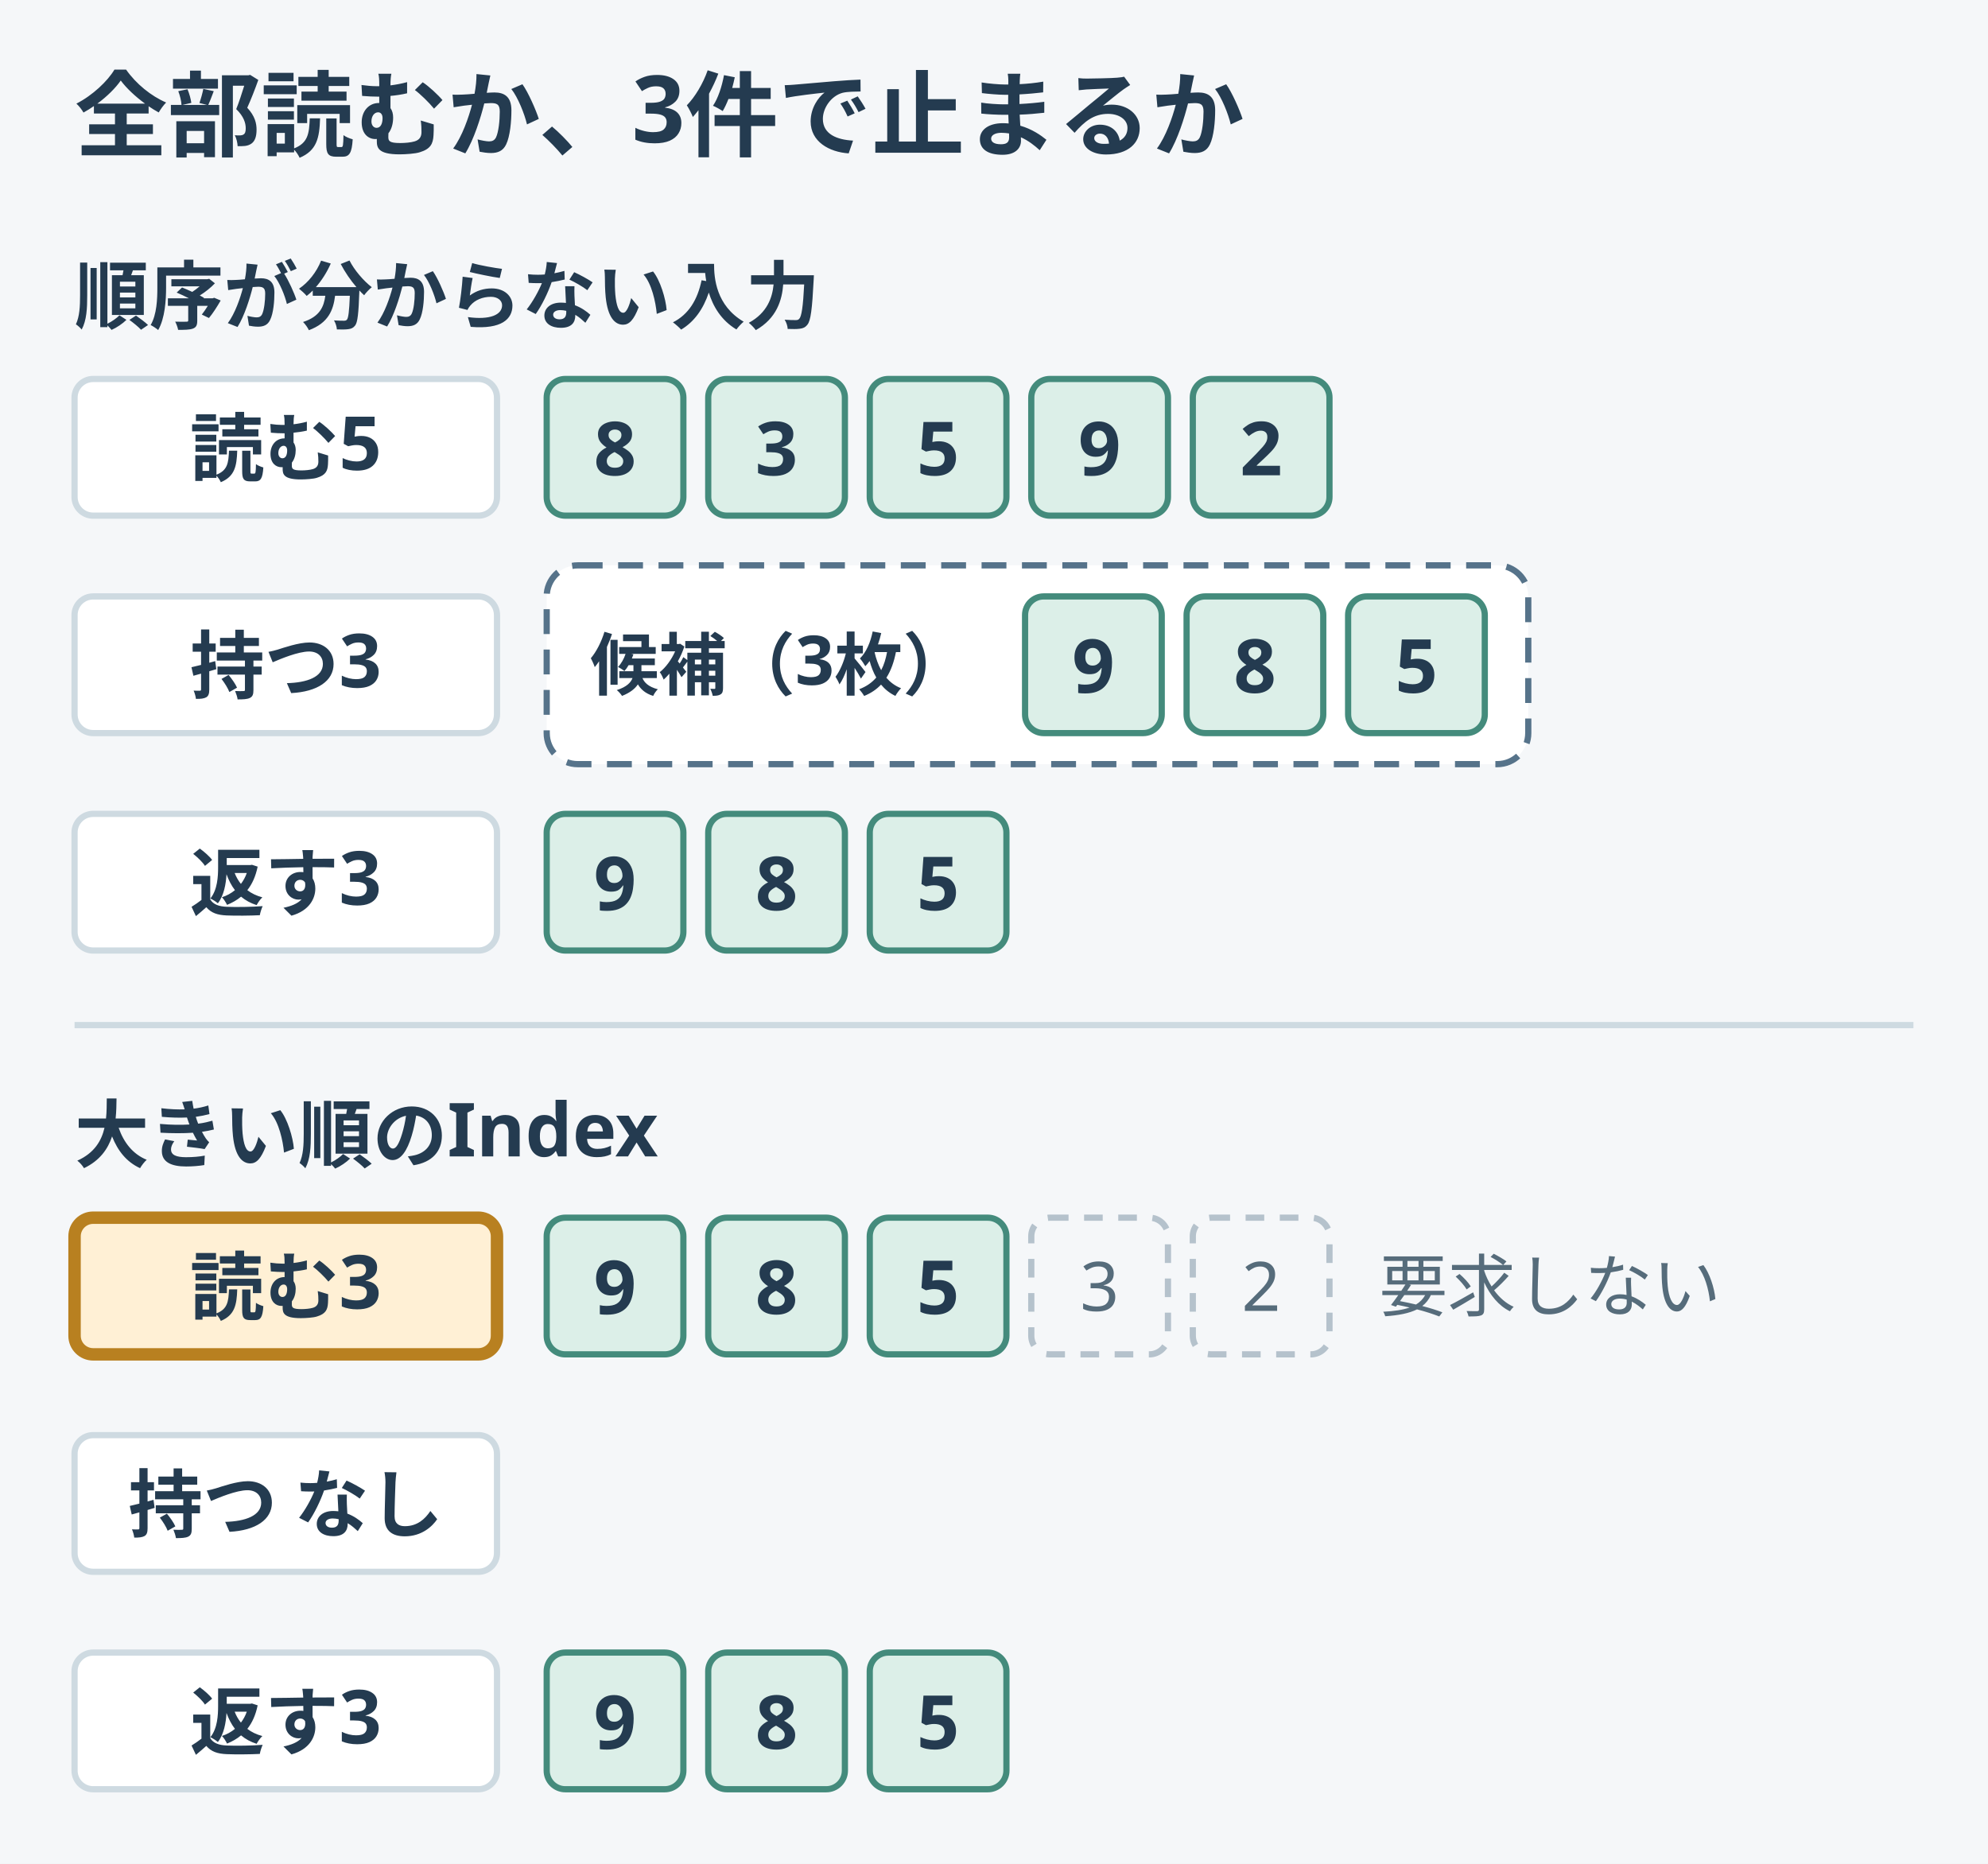
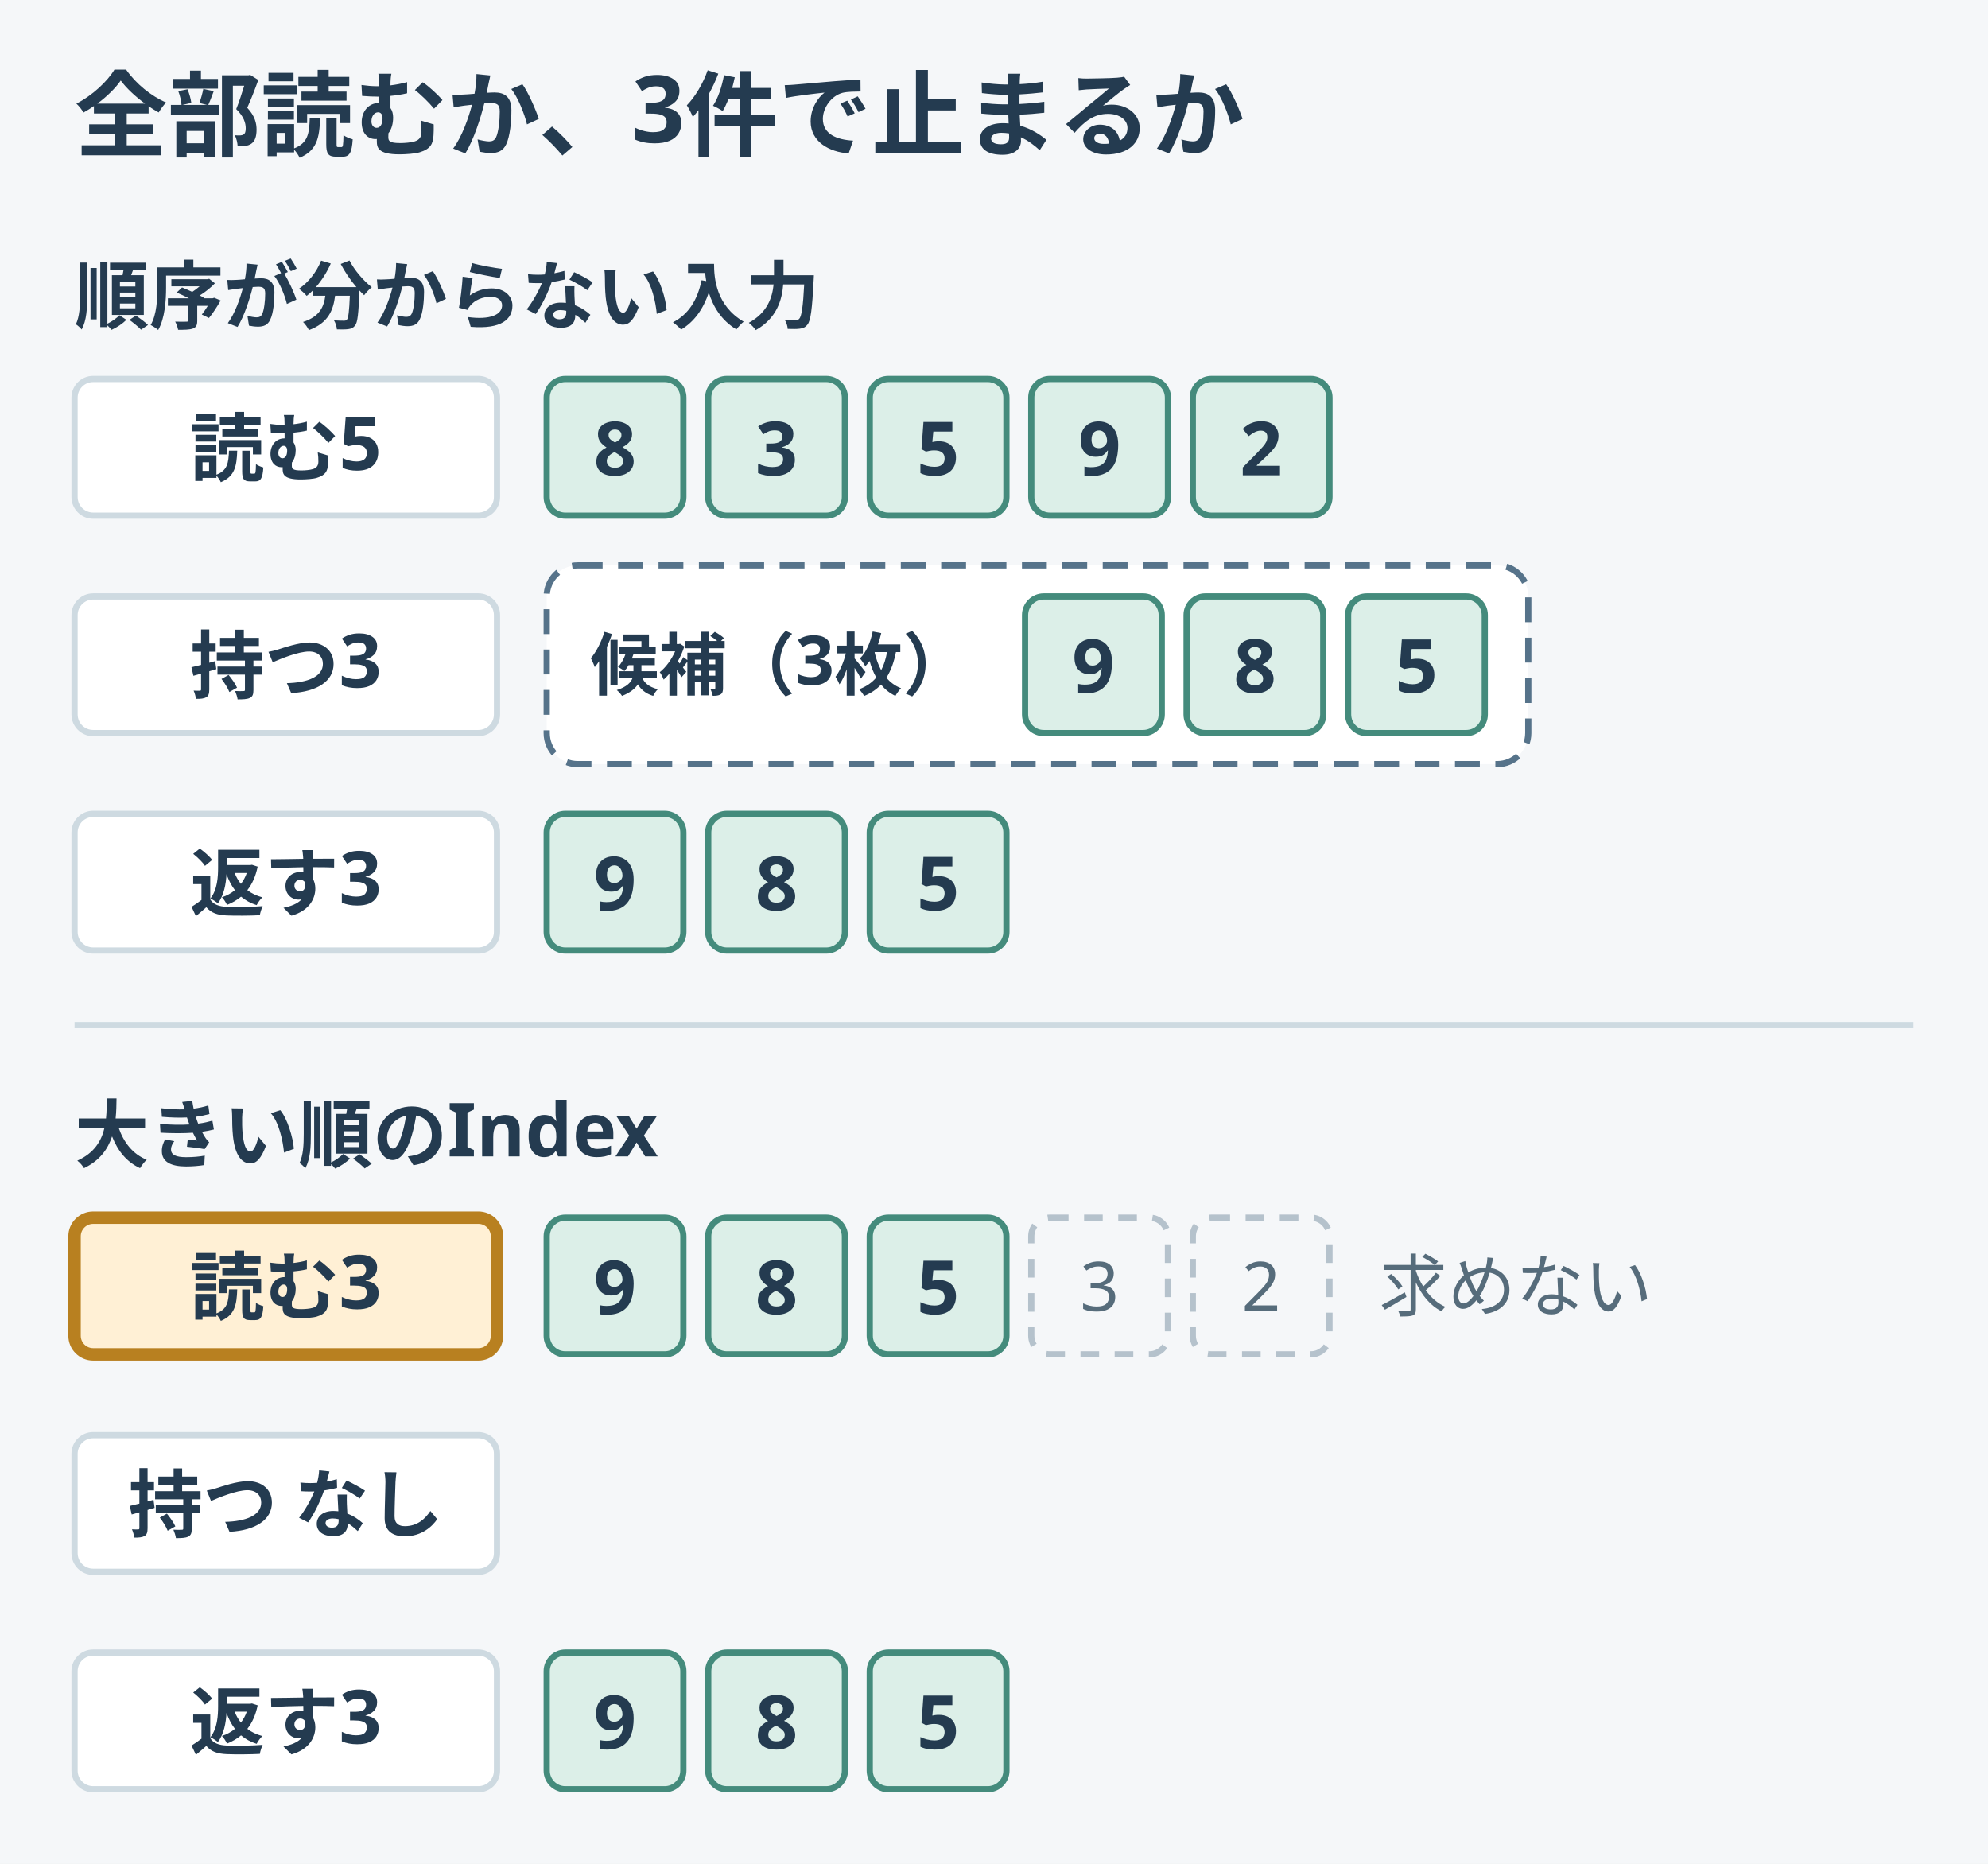
<svg xmlns="http://www.w3.org/2000/svg" width="640" height="600" viewBox="0 0 640 600" role="img" aria-labelledby="title">
  <defs>
    <marker id="flow" markerWidth="10" markerHeight="10" refX="9" refY="5" orient="auto">
      <path d="M0 0L10 5L0 10z" fill="#277b74" />
    </marker>
    <marker id="req" markerWidth="10" markerHeight="10" refX="9" refY="5" orient="auto">
      <path d="M0 0L10 5L0 10" fill="none" stroke="#945e11" stroke-width="2" />
    </marker>
    <marker id="ref" markerWidth="9" markerHeight="9" refX="8" refY="4.5" orient="auto">
      <path d="M0 0L9 4.5L0 9z" fill="#7d93a3" />
    </marker>
  </defs>
  <style>
text{font-family:"Hiragino Sans","Noto Sans JP",sans-serif;font-size:24px;fill:#243b50}
.h{font-size:30px;font-weight:700}.b{font-weight:700}.s{font-size:22px}.m{font-size:22px;fill:#566c7b}
.mono{font-family:ui-monospace,Menlo,monospace;font-size:22px}.tag{font-size:22px;font-weight:700;fill:#fff}
.teal{fill:#176e65}.brown{fill:#945e11}.real{fill:#176e65}
.panel{fill:#fff;stroke:#cedae1;stroke-width:2}.node{fill:#ecf2f8;stroke:#56738a;stroke-width:2}
.row{fill:#fff;stroke:#448b7c;stroke-width:2}.match{fill:#fff;stroke:#176e65;stroke-width:4}
.page{fill:#f7fbf9;stroke:#6d9f94;stroke-width:2}.ipage{fill:#f4f6f8;stroke:#6b7f8e;stroke-width:2}
.band{fill:#d5dde3;stroke:#92a7b5;stroke-width:2}.skip{fill:none;stroke:#b5c2cc;stroke-width:2;stroke-dasharray:6 5}
.hot{fill:#fff0d5;stroke:#b88020;stroke-width:4}.ghost{fill:#f5f7f9;stroke:#b5c2cc;stroke-width:2;stroke-dasharray:6 5}
.flow{fill:none;stroke:#277b74;stroke-width:3;marker-end:url(#flow)}.req{fill:none;stroke:#945e11;stroke-width:3;stroke-dasharray:8 6;marker-end:url(#req)}
.ref{fill:none;stroke:#7d93a3;stroke-width:2;marker-end:url(#ref)}.step{fill:#fff;stroke:#243b50;stroke-width:2.5}
.spine{fill:#e9f3f4;stroke:#243b50;stroke-width:1.5}
.work{fill:#fff;stroke:#56738a;stroke-width:2;stroke-dasharray:8 5}.val{fill:#dcefe8;stroke:#448b7c;stroke-width:2}.buffer{fill:#eaf6f1;stroke:#6d9f94;stroke-width:2}
.route{fill:#f4f6f8;stroke:#243b50;stroke-width:3}.leader{fill:none;stroke:#56738a;stroke-width:2}
.storage{fill:#ece7f5;stroke:#735f9f;stroke-width:2}.file{fill:#fff;stroke:#735f9f;stroke-width:2}
  .cmp{fill:#dfe5ea}
.swap{fill:#dcefe8;stroke:#243b50;stroke-width:4}
.big{font-size:56px;font-weight:700}
  </style>
  <rect width="640" height="600" fill="#f5f7f9" />
  <text x="24" y="48" class="h">全部読むか、3件で止まるか</text>
  <g id="unordered-read">
    <text x="24" y="104" class="b">順序が分からない入力</text>
    <rect x="24" y="122" width="136" height="44" rx="6" class="panel" />
    <text x="92" y="153" text-anchor="middle" class="b">読む5</text>
    <rect x="176" y="122" width="44" height="44" rx="6" class="val" />
    <text x="198" y="153" text-anchor="middle" class="b">8</text>
    <rect x="228" y="122" width="44" height="44" rx="6" class="val" />
    <text x="250" y="153" text-anchor="middle" class="b">3</text>
    <rect x="280" y="122" width="44" height="44" rx="6" class="val" />
    <text x="302" y="153" text-anchor="middle" class="b">5</text>
    <rect x="332" y="122" width="44" height="44" rx="6" class="val" />
    <text x="354" y="153" text-anchor="middle" class="b">9</text>
    <rect x="384" y="122" width="44" height="44" rx="6" class="val" />
    <text x="406" y="153" text-anchor="middle" class="b">2</text>
  </g>
  <g id="unordered-hold">
    <rect x="24" y="192" width="136" height="44" rx="6" class="panel" />
    <text x="92" y="223" text-anchor="middle" class="b">持つ3</text>
    <rect x="176" y="182" width="316" height="64" rx="10" class="work" />
    <text x="190" y="222" class="s b">候補（3枚）</text>
    <rect x="330" y="192" width="44" height="44" rx="6" class="val" />
    <text x="352" y="223" text-anchor="middle" class="b">9</text>
    <rect x="382" y="192" width="44" height="44" rx="6" class="val" />
    <text x="404" y="223" text-anchor="middle" class="b">8</text>
    <rect x="434" y="192" width="44" height="44" rx="6" class="val" />
    <text x="456" y="223" text-anchor="middle" class="b">5</text>
  </g>
  <g id="unordered-return">
    <rect x="24" y="262" width="136" height="44" rx="6" class="panel" />
    <text x="92" y="293" text-anchor="middle" class="b">返す3</text>
    <rect x="176" y="262" width="44" height="44" rx="6" class="val" />
    <text x="198" y="293" text-anchor="middle" class="b">9</text>
    <rect x="228" y="262" width="44" height="44" rx="6" class="val" />
    <text x="250" y="293" text-anchor="middle" class="b">8</text>
    <rect x="280" y="262" width="44" height="44" rx="6" class="val" />
    <text x="302" y="293" text-anchor="middle" class="b">5</text>
  </g>
  <path d="M24 330 H616" class="panel" />
  <g id="index-read">
    <text x="24" y="374" class="b">大きい順のIndex</text>
    <rect x="24" y="392" width="136" height="44" rx="6" class="hot" />
    <text x="92" y="423" text-anchor="middle" class="b">読む3</text>
    <rect x="176" y="392" width="44" height="44" rx="6" class="val" />
    <text x="198" y="423" text-anchor="middle" class="b">9</text>
    <rect x="228" y="392" width="44" height="44" rx="6" class="val" />
    <text x="250" y="423" text-anchor="middle" class="b">8</text>
    <rect x="280" y="392" width="44" height="44" rx="6" class="val" />
    <text x="302" y="423" text-anchor="middle" class="b">5</text>
    <rect x="332" y="392" width="44" height="44" rx="6" class="ghost" />
    <text x="354" y="422" text-anchor="middle" class="m">3</text>
    <rect x="384" y="392" width="44" height="44" rx="6" class="ghost" />
    <text x="406" y="422" text-anchor="middle" class="m">2</text>
-     <text x="444" y="422" class="m">要求しない</text>
+     <text x="444" y="422" class="m">求めない</text>
  </g>
  <g id="index-hold">
    <rect x="24" y="462" width="136" height="44" rx="6" class="panel" />
    <text x="92" y="493" text-anchor="middle" class="b">持つ なし</text>
  </g>
  <g id="index-return">
    <rect x="24" y="532" width="136" height="44" rx="6" class="panel" />
    <text x="92" y="563" text-anchor="middle" class="b">返す3</text>
    <rect x="176" y="532" width="44" height="44" rx="6" class="val" />
    <text x="198" y="563" text-anchor="middle" class="b">9</text>
    <rect x="228" y="532" width="44" height="44" rx="6" class="val" />
    <text x="250" y="563" text-anchor="middle" class="b">8</text>
    <rect x="280" y="532" width="44" height="44" rx="6" class="val" />
    <text x="302" y="563" text-anchor="middle" class="b">5</text>
  </g>
</svg>
